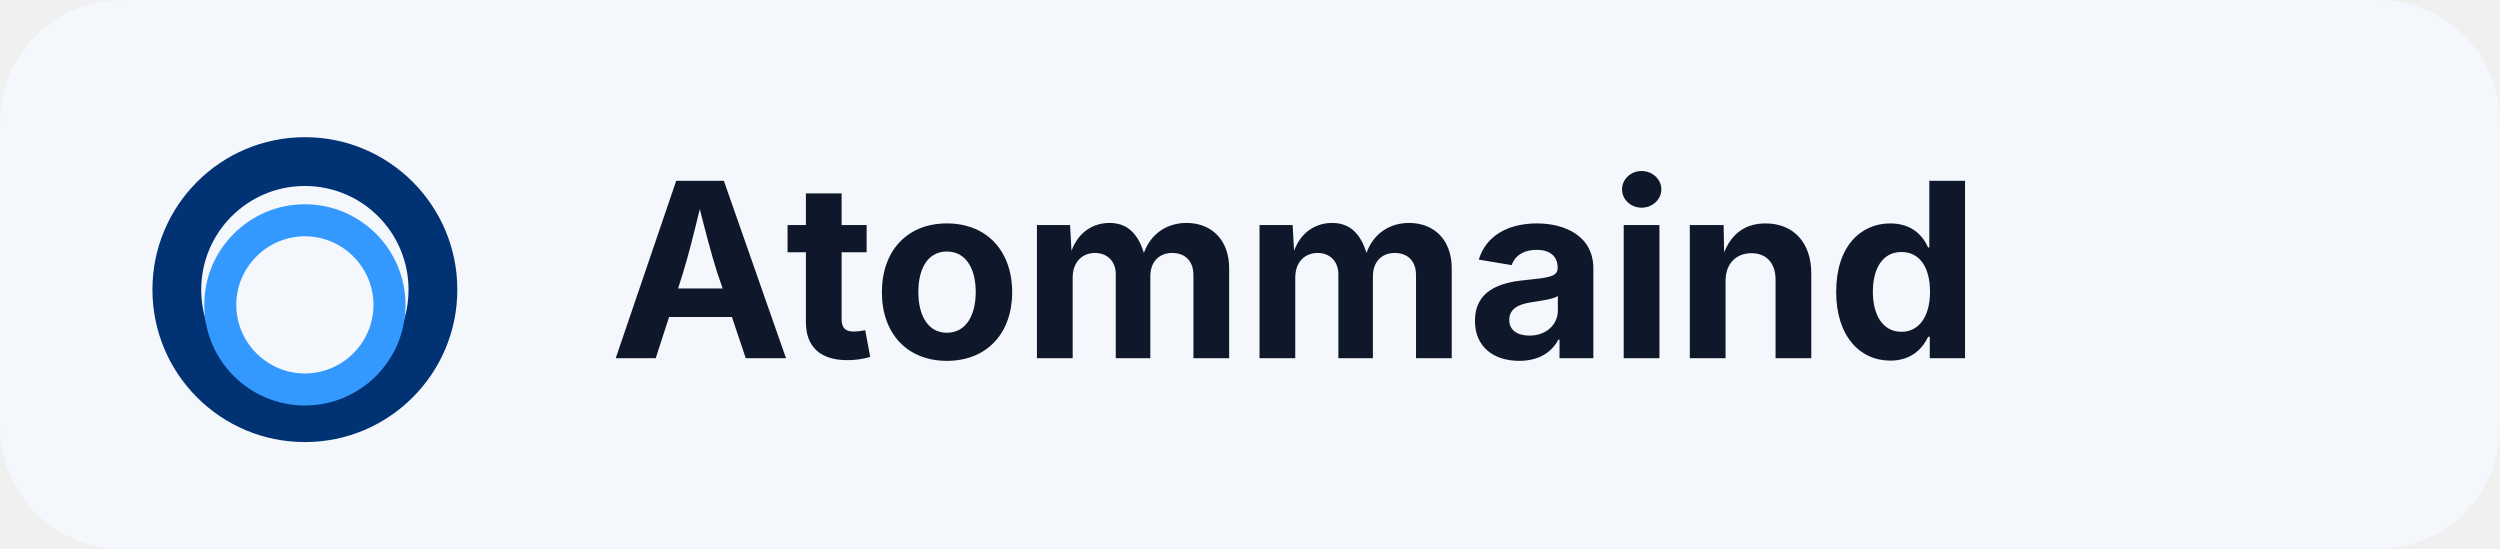
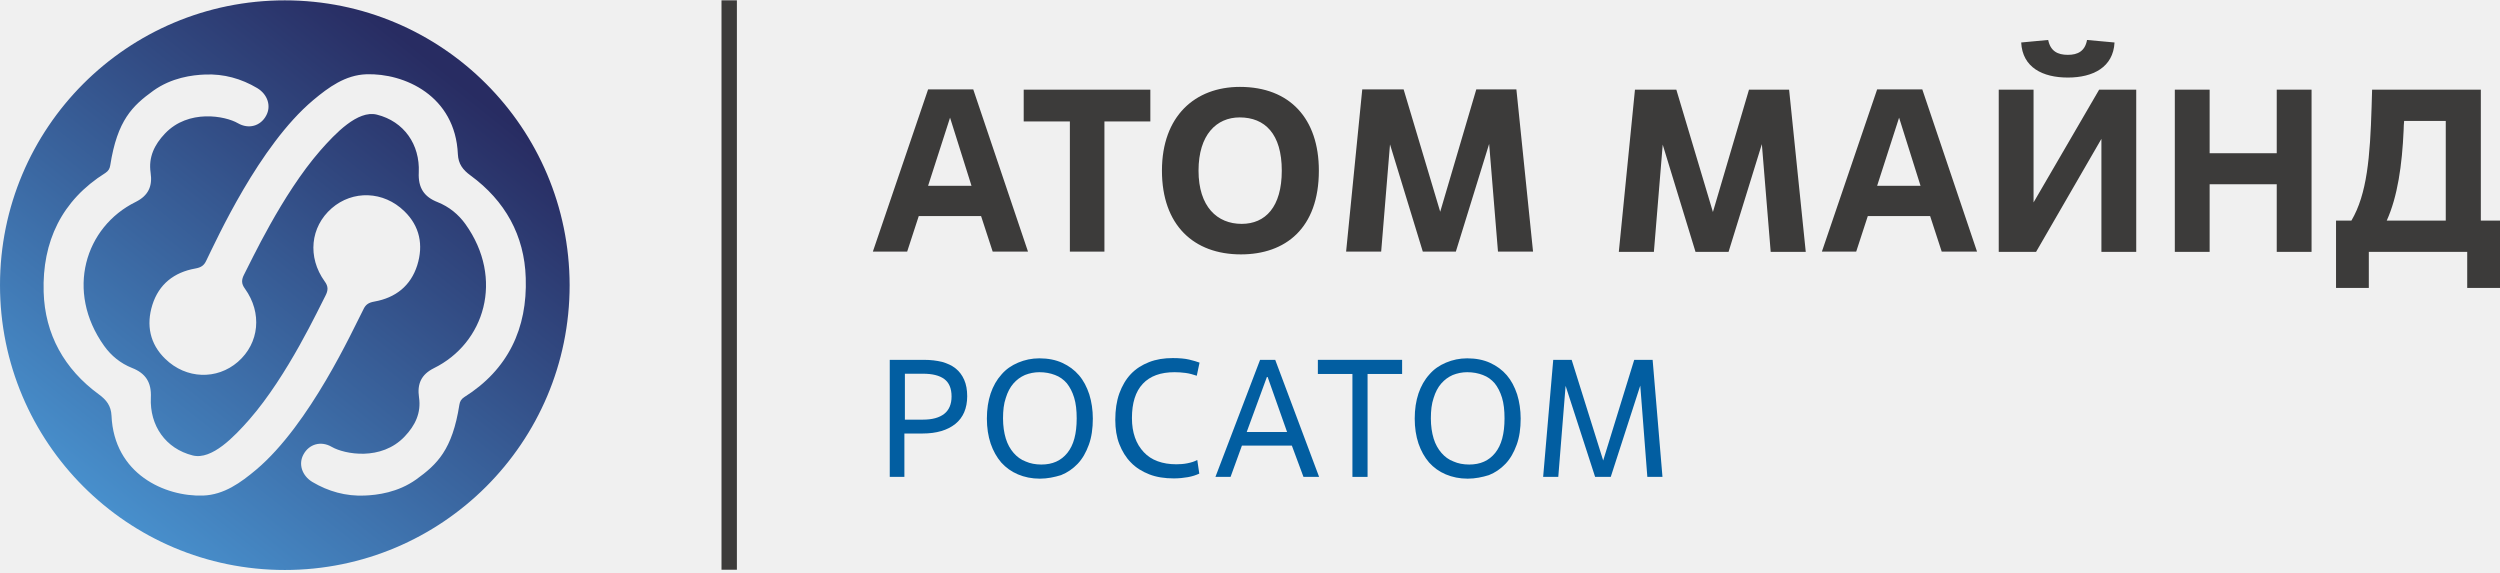
- <svg xmlns="http://www.w3.org/2000/svg" width="164" height="36" viewBox="0 0 164 36" fill="none">
-   <rect width="164" height="36" rx="8" fill="#F4F7FB" />
-   <path d="M20 9c-5.523 0-10 4.477-10 10s4.477 10 10 10 10-4.477 10-10S25.523 9 20 9Zm0 3.2a6.8 6.8 0 1 1 0 13.6 6.8 6.8 0 0 1 0-13.6Z" fill="#003274" />
-   <path d="M20 13.4c-3.643 0-6.6 2.957-6.6 6.6 0 3.642 2.957 6.6 6.6 6.6 3.642 0 6.6-2.958 6.6-6.6 0-3.643-2.958-6.6-6.6-6.6Zm0 2.1c2.475 0 4.5 2.025 4.5 4.5 0 2.474-2.025 4.5-4.5 4.5-2.474 0-4.5-2.026-4.5-4.5 0-2.475 2.026-4.5 4.5-4.5Z" fill="#3399FF" />
-   <text x="40" y="23.5" fill="#0F172A" font-family="'Inter', 'Segoe UI', sans-serif" font-size="16" font-weight="700">Atommaind</text>
+ <svg xmlns="http://www.w3.org/2000/svg" width="275" height="63" viewBox="0 0 275 63" fill="none">
+   <g clip-path="url(#clip0_5556_27279)">
+     <path d="M81.058 0.039H79.365V62.67H81.058V0.039Z" fill="#3C3B3A" />
+     <path d="M107.918 23.765H101.064L99.788 27.678H96.014L102.091 9.835H107.058L113.08 27.678H109.195L107.918 23.765ZM102.091 20.435H106.864L104.505 12.943L102.091 20.435Z" fill="#3C3B3A" />
+     <path d="M121.515 27.678H117.686V13.359H112.607V9.863H126.538V13.359H121.487V27.678H121.515Z" fill="#3C3B3A" />
+     <path d="M127.814 18.77C127.814 12.777 131.45 9.558 136.389 9.558C141.884 9.558 145.075 13.054 145.075 18.77C145.075 25.125 141.384 27.983 136.5 27.983C131.311 27.983 127.814 24.765 127.814 18.77ZM140.996 18.77C140.996 14.719 139.136 12.915 136.361 12.915C133.836 12.915 131.838 14.802 131.838 18.77C131.838 22.739 133.892 24.626 136.583 24.626C139.192 24.626 140.996 22.767 140.996 18.77Z" fill="#3C3B3A" />
+     <path d="M168.635 27.678H164.778L163.806 15.829L160.143 27.678H156.508L152.901 15.884L151.929 27.678H148.072L149.848 9.835H154.399L158.423 23.294L162.391 9.835H166.803L168.635 27.678Z" fill="#3C3B3A" />
+     <path d="M198.633 27.705H194.776L193.804 15.856L190.141 27.705H186.506L182.899 15.912L181.928 27.705H178.07L179.846 9.862H184.397L188.421 23.321L192.389 9.862H196.801L198.633 27.705Z" fill="#3C3B3A" />
+     <path d="M212.313 23.765H205.459L204.182 27.678H200.408L206.485 9.835H211.453L217.474 27.678H213.589L212.313 23.765ZM206.485 20.435H211.258L208.9 12.943L206.485 20.435Z" fill="#3C3B3A" />
+     <path d="M234.985 27.706H231.155V15.274L223.968 27.706H219.861V9.863H223.691V22.267L230.906 9.863H234.985V27.706ZM232.598 4.673C232.46 7.393 230.24 8.531 227.465 8.531C224.69 8.531 222.47 7.421 222.331 4.673L225.3 4.396C225.55 5.617 226.327 6.033 227.465 6.033C228.575 6.033 229.352 5.617 229.574 4.396L232.598 4.673Z" fill="#3C3B3A" />
+     <path d="M254.271 27.705H250.441V20.268H243.06V27.705H239.23V9.862H243.06V16.855H250.441V9.862H254.271V27.705Z" fill="#3C3B3A" />
+     <path d="M275 31.674H271.393V27.705H260.57V31.674H256.963V24.264H258.656C260.376 21.351 260.709 17.271 260.876 11.777L260.931 9.862H272.891V24.264H275.028V31.674H275ZM269.034 24.264V13.303H264.455C264.428 13.47 264.4 14.136 264.4 14.302C264.233 18.16 263.734 21.628 262.541 24.264H269.034Z" fill="#3C3B3A" />
+     <path d="M99.538 52.459H97.873V39.583H101.647C102.396 39.583 103.034 39.666 103.617 39.805C104.2 39.971 104.699 40.194 105.116 40.526C105.532 40.859 105.837 41.276 106.059 41.775C106.281 42.275 106.392 42.885 106.392 43.579C106.392 44.911 105.948 45.938 105.088 46.631C104.228 47.325 103.007 47.686 101.481 47.686H99.483V52.459H99.538ZM99.538 46.16H101.536C102.563 46.16 103.34 45.938 103.867 45.522C104.394 45.105 104.672 44.467 104.672 43.607C104.672 42.719 104.394 42.081 103.867 41.692C103.34 41.303 102.563 41.109 101.536 41.109H99.538V46.16Z" fill="#025EA1" />
+     <path d="M114.384 52.653C113.496 52.653 112.691 52.486 111.97 52.181C111.248 51.876 110.638 51.432 110.138 50.877C109.639 50.294 109.25 49.6 108.973 48.795C108.695 47.963 108.557 47.047 108.557 46.048C108.557 45.022 108.695 44.106 108.973 43.273C109.25 42.468 109.639 41.775 110.166 41.192C110.666 40.609 111.276 40.193 111.998 39.888C112.719 39.583 113.496 39.416 114.329 39.416C115.272 39.416 116.132 39.583 116.854 39.916C117.575 40.248 118.186 40.693 118.685 41.275C119.185 41.858 119.546 42.552 119.823 43.384C120.073 44.189 120.212 45.105 120.212 46.048C120.212 47.13 120.073 48.102 119.768 48.934C119.462 49.767 119.074 50.46 118.547 51.015C118.019 51.57 117.409 51.987 116.715 52.264C115.994 52.486 115.217 52.653 114.384 52.653ZM114.551 51.099C115.772 51.099 116.715 50.682 117.409 49.822C118.103 48.962 118.436 47.713 118.436 46.02C118.436 45.133 118.352 44.383 118.158 43.745C117.964 43.107 117.686 42.58 117.353 42.163C116.993 41.747 116.576 41.442 116.049 41.248C115.55 41.053 114.967 40.942 114.329 40.942C113.774 40.942 113.246 41.053 112.747 41.248C112.247 41.469 111.831 41.775 111.47 42.191C111.11 42.607 110.832 43.135 110.638 43.773C110.416 44.411 110.333 45.16 110.333 46.02C110.333 46.853 110.444 47.602 110.638 48.24C110.832 48.879 111.137 49.406 111.498 49.822C111.859 50.238 112.303 50.571 112.83 50.766C113.33 50.988 113.912 51.099 114.551 51.099Z" fill="#025EA1" />
+     <path d="M131.922 52.098C131.562 52.264 131.145 52.403 130.674 52.486C130.202 52.569 129.675 52.625 129.12 52.625C128.121 52.625 127.205 52.486 126.428 52.181C125.651 51.876 124.957 51.459 124.402 50.877C123.847 50.322 123.431 49.628 123.126 48.851C122.82 48.074 122.682 47.158 122.682 46.187C122.682 45.105 122.82 44.133 123.126 43.273C123.431 42.441 123.847 41.719 124.402 41.136C124.957 40.554 125.623 40.137 126.4 39.832C127.177 39.527 128.037 39.388 129.009 39.388C129.73 39.388 130.341 39.444 130.812 39.555C131.284 39.666 131.645 39.777 131.95 39.888L131.645 41.331C131.229 41.192 130.84 41.081 130.424 41.025C130.008 40.97 129.591 40.942 129.203 40.942C127.677 40.942 126.511 41.358 125.706 42.219C124.902 43.079 124.513 44.328 124.513 45.993C124.513 46.797 124.624 47.491 124.846 48.129C125.068 48.768 125.401 49.295 125.817 49.739C126.234 50.183 126.733 50.516 127.344 50.738C127.954 50.96 128.62 51.071 129.397 51.071C129.813 51.071 130.202 51.043 130.618 50.96C131.034 50.877 131.395 50.766 131.7 50.599L131.922 52.098Z" fill="#025EA1" />
+     <path d="M142.105 49.018H136.611L135.362 52.459H133.697L138.609 39.583H140.274L145.102 52.459H143.382L142.105 49.018ZM137.138 47.519H141.578L139.441 41.47H139.358L137.138 47.519Z" fill="#025EA1" />
+     <path d="M150.432 52.459H148.767V41.137H144.965V39.583H154.233V41.137H150.432V52.459Z" fill="#025EA1" />
+     <path d="M161.447 52.653C160.559 52.653 159.754 52.486 159.032 52.181C158.311 51.876 157.7 51.432 157.201 50.877C156.701 50.294 156.313 49.6 156.035 48.795C155.758 47.963 155.619 47.047 155.619 46.048C155.619 45.022 155.758 44.106 156.035 43.273C156.313 42.468 156.701 41.775 157.229 41.192C157.728 40.609 158.339 40.193 159.06 39.888C159.782 39.583 160.559 39.416 161.391 39.416C162.335 39.416 163.195 39.583 163.916 39.916C164.638 40.248 165.248 40.693 165.748 41.275C166.247 41.858 166.608 42.552 166.886 43.384C167.135 44.189 167.274 45.105 167.274 46.048C167.274 47.13 167.135 48.102 166.83 48.934C166.525 49.767 166.136 50.46 165.609 51.015C165.082 51.57 164.471 51.987 163.778 52.264C163.056 52.486 162.279 52.653 161.447 52.653ZM161.613 51.099C162.834 51.099 163.778 50.682 164.471 49.822C165.165 48.962 165.498 47.713 165.498 46.02C165.498 45.133 165.415 44.383 165.221 43.745C165.026 43.107 164.749 42.58 164.416 42.163C164.055 41.747 163.639 41.442 163.112 41.248C162.612 41.053 162.029 40.942 161.391 40.942C160.836 40.942 160.309 41.053 159.809 41.248C159.31 41.469 158.894 41.775 158.533 42.191C158.172 42.607 157.895 43.135 157.7 43.773C157.478 44.411 157.395 45.16 157.395 46.02C157.395 46.853 157.506 47.602 157.7 48.24C157.895 48.879 158.2 49.406 158.561 49.822C158.921 50.238 159.365 50.571 159.893 50.766C160.392 50.988 160.975 51.099 161.613 51.099Z" fill="#025EA1" />
+     <path d="M182.872 52.459H181.207L180.43 42.413L177.183 52.459H175.463L172.216 42.441L171.411 52.459H169.746L170.856 39.583H172.882L176.351 50.655L179.764 39.583H181.789L182.872 52.459Z" fill="#025EA1" />
+     <path d="M31.329 0.039C14.014 0.039 0 14.053 0 31.369C0 48.657 14.014 62.698 31.329 62.698C48.618 62.698 62.659 48.684 62.659 31.369C62.631 14.053 48.618 0.039 31.329 0.039ZM28.194 51.654C26.473 53.097 24.642 54.429 22.338 54.512C18.148 54.651 12.543 52.153 12.265 45.715C12.21 44.633 11.71 43.995 10.878 43.384C7.076 40.609 4.939 36.78 4.801 32.118C4.634 26.596 6.771 22.045 11.599 19.02C11.932 18.798 12.071 18.548 12.127 18.187C12.904 13.22 14.569 11.639 16.872 9.973C18.898 8.53 21.145 8.253 22.561 8.197C24.614 8.114 26.529 8.641 28.305 9.696C29.442 10.39 29.859 11.666 29.276 12.721C28.666 13.858 27.361 14.247 26.168 13.553C24.78 12.748 20.729 11.972 18.148 14.691C16.983 15.912 16.317 17.299 16.567 18.992C16.789 20.491 16.317 21.517 14.929 22.211C9.352 24.958 7.159 32.035 11.461 38.056C12.238 39.139 13.264 39.971 14.513 40.47C16.012 41.053 16.678 42.052 16.594 43.745C16.456 46.797 18.204 49.35 21.201 50.1C23.31 50.627 25.779 48.018 27.417 46.159C31.663 41.303 35.103 33.838 35.797 32.534C36.102 31.951 36.13 31.507 35.714 30.952C33.799 28.288 34.132 24.958 36.491 22.905C38.794 20.907 42.18 20.99 44.483 23.238C46.176 24.875 46.592 26.956 45.898 29.176C45.177 31.452 43.512 32.756 41.181 33.172C40.542 33.283 40.209 33.505 39.96 34.06C38.794 36.308 34.104 46.659 28.194 51.654ZM51.059 43.689C50.727 43.911 50.588 44.161 50.532 44.522C49.755 49.489 48.09 51.071 45.787 52.736C43.761 54.179 41.514 54.456 40.098 54.512C38.045 54.595 36.13 54.068 34.354 53.013C33.217 52.32 32.8 51.043 33.383 49.989C33.993 48.851 35.298 48.462 36.491 49.156C37.878 49.961 41.93 50.738 44.511 48.018C45.676 46.797 46.342 45.41 46.092 43.717C45.87 42.219 46.342 41.192 47.73 40.498C53.307 37.751 55.499 30.675 51.198 24.653C50.421 23.571 49.395 22.738 48.146 22.239C46.647 21.656 45.981 20.657 46.065 18.964C46.203 15.912 44.455 13.359 41.458 12.61C39.349 12.082 36.879 14.691 35.242 16.55C30.997 21.406 27.555 28.871 26.862 30.175C26.556 30.758 26.529 31.202 26.945 31.757C28.86 34.421 28.527 37.751 26.168 39.804C23.865 41.802 20.479 41.719 18.176 39.471C16.483 37.834 16.067 35.753 16.761 33.533C17.482 31.258 19.147 29.953 21.478 29.537C22.117 29.426 22.45 29.204 22.699 28.649C23.809 26.401 28.499 16.023 34.437 11.028C36.158 9.585 37.989 8.253 40.293 8.17C44.483 8.031 50.088 10.528 50.366 16.966C50.421 18.049 50.921 18.687 51.753 19.297C55.555 22.072 57.692 25.902 57.831 30.564C58.025 36.114 55.888 40.665 51.059 43.689Z" fill="url(#paint0_linear_5556_27279)" />
+     <path d="M36.074 41.11C36.074 41.11 36.104 41.08 36.074 41.11C36.074 41.08 36.074 41.11 36.074 41.11Z" fill="url(#paint1_linear_5556_27279)" />
+   </g>
+   <defs>
+     <linearGradient id="paint0_linear_5556_27279" x1="10.38" y1="57.768" x2="49.596" y2="8.302" gradientUnits="userSpaceOnUse">
+       <stop stop-color="#4993D0" />
+       <stop offset="1" stop-color="#282C62" />
+     </linearGradient>
+     <linearGradient id="paint1_linear_5556_27279" x1="16.995" y1="65.177" x2="58.502" y2="12.821" gradientUnits="userSpaceOnUse">
+       <stop stop-color="#4993D0" />
+       <stop offset="1" stop-color="#282C62" />
+     </linearGradient>
+     <clipPath id="clip0_5556_27279">
+       <rect width="275" height="62.631" fill="white" transform="translate(0 0.0390625)" />
+     </clipPath>
+   </defs>
</svg>
